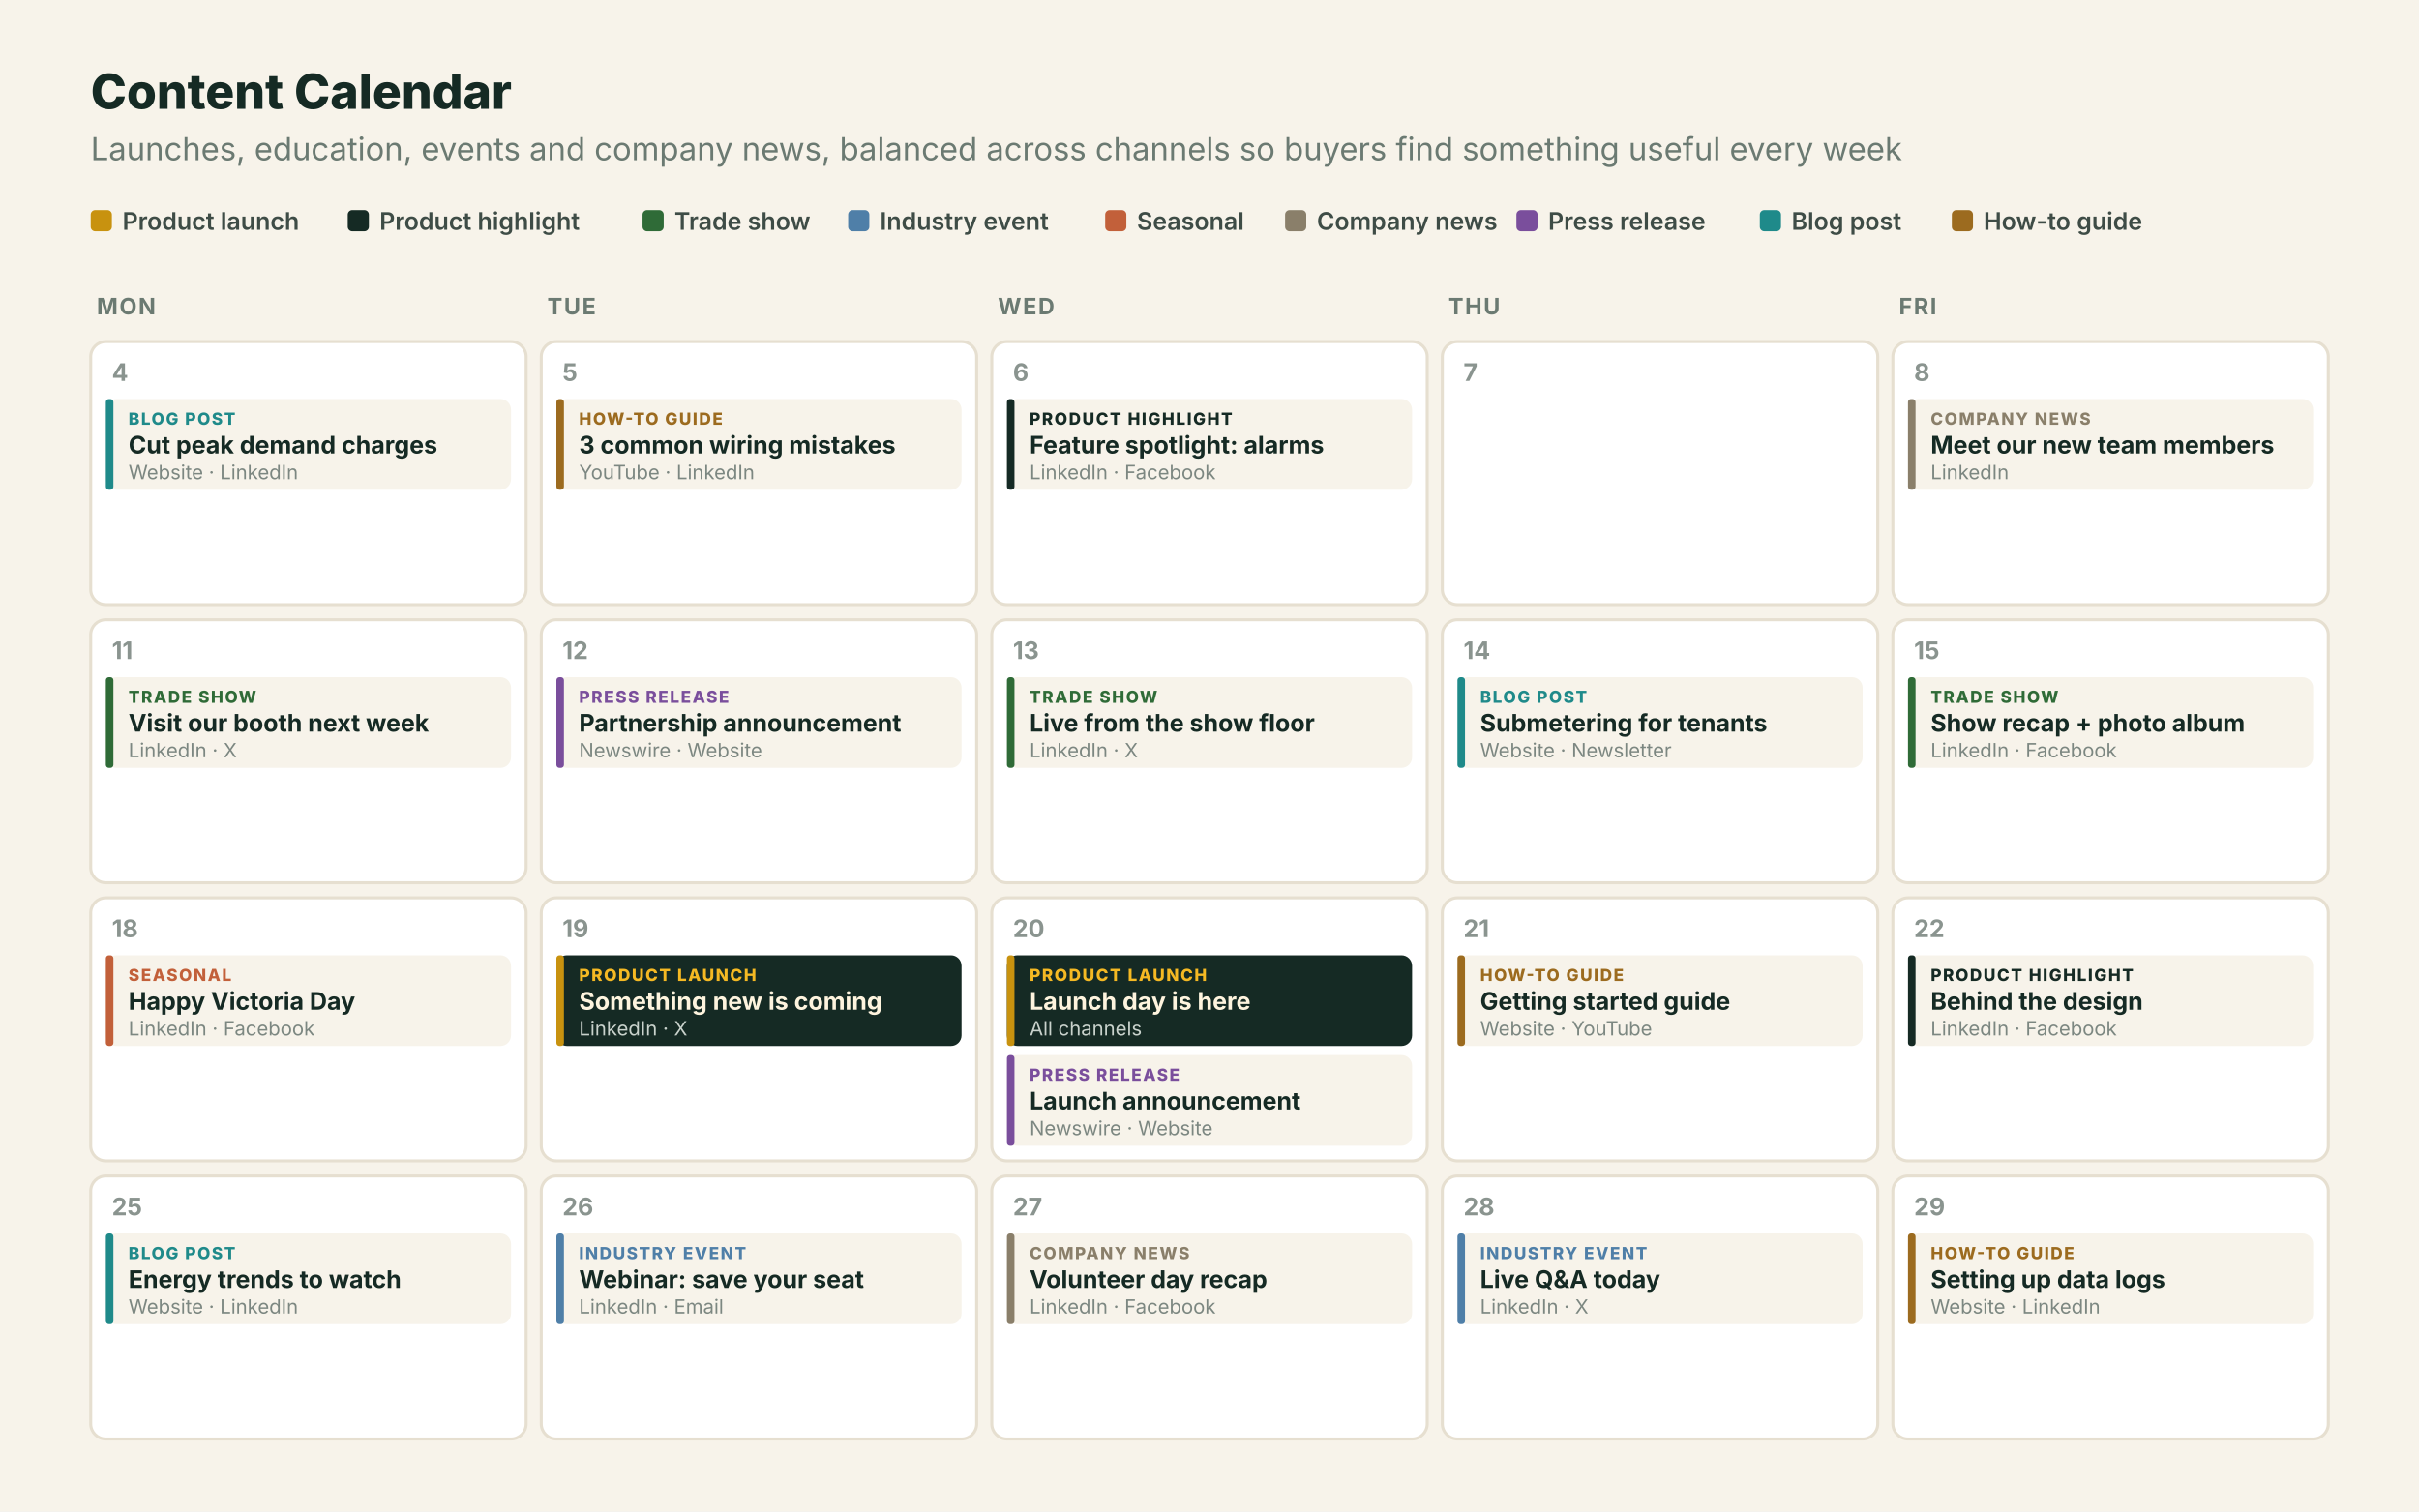
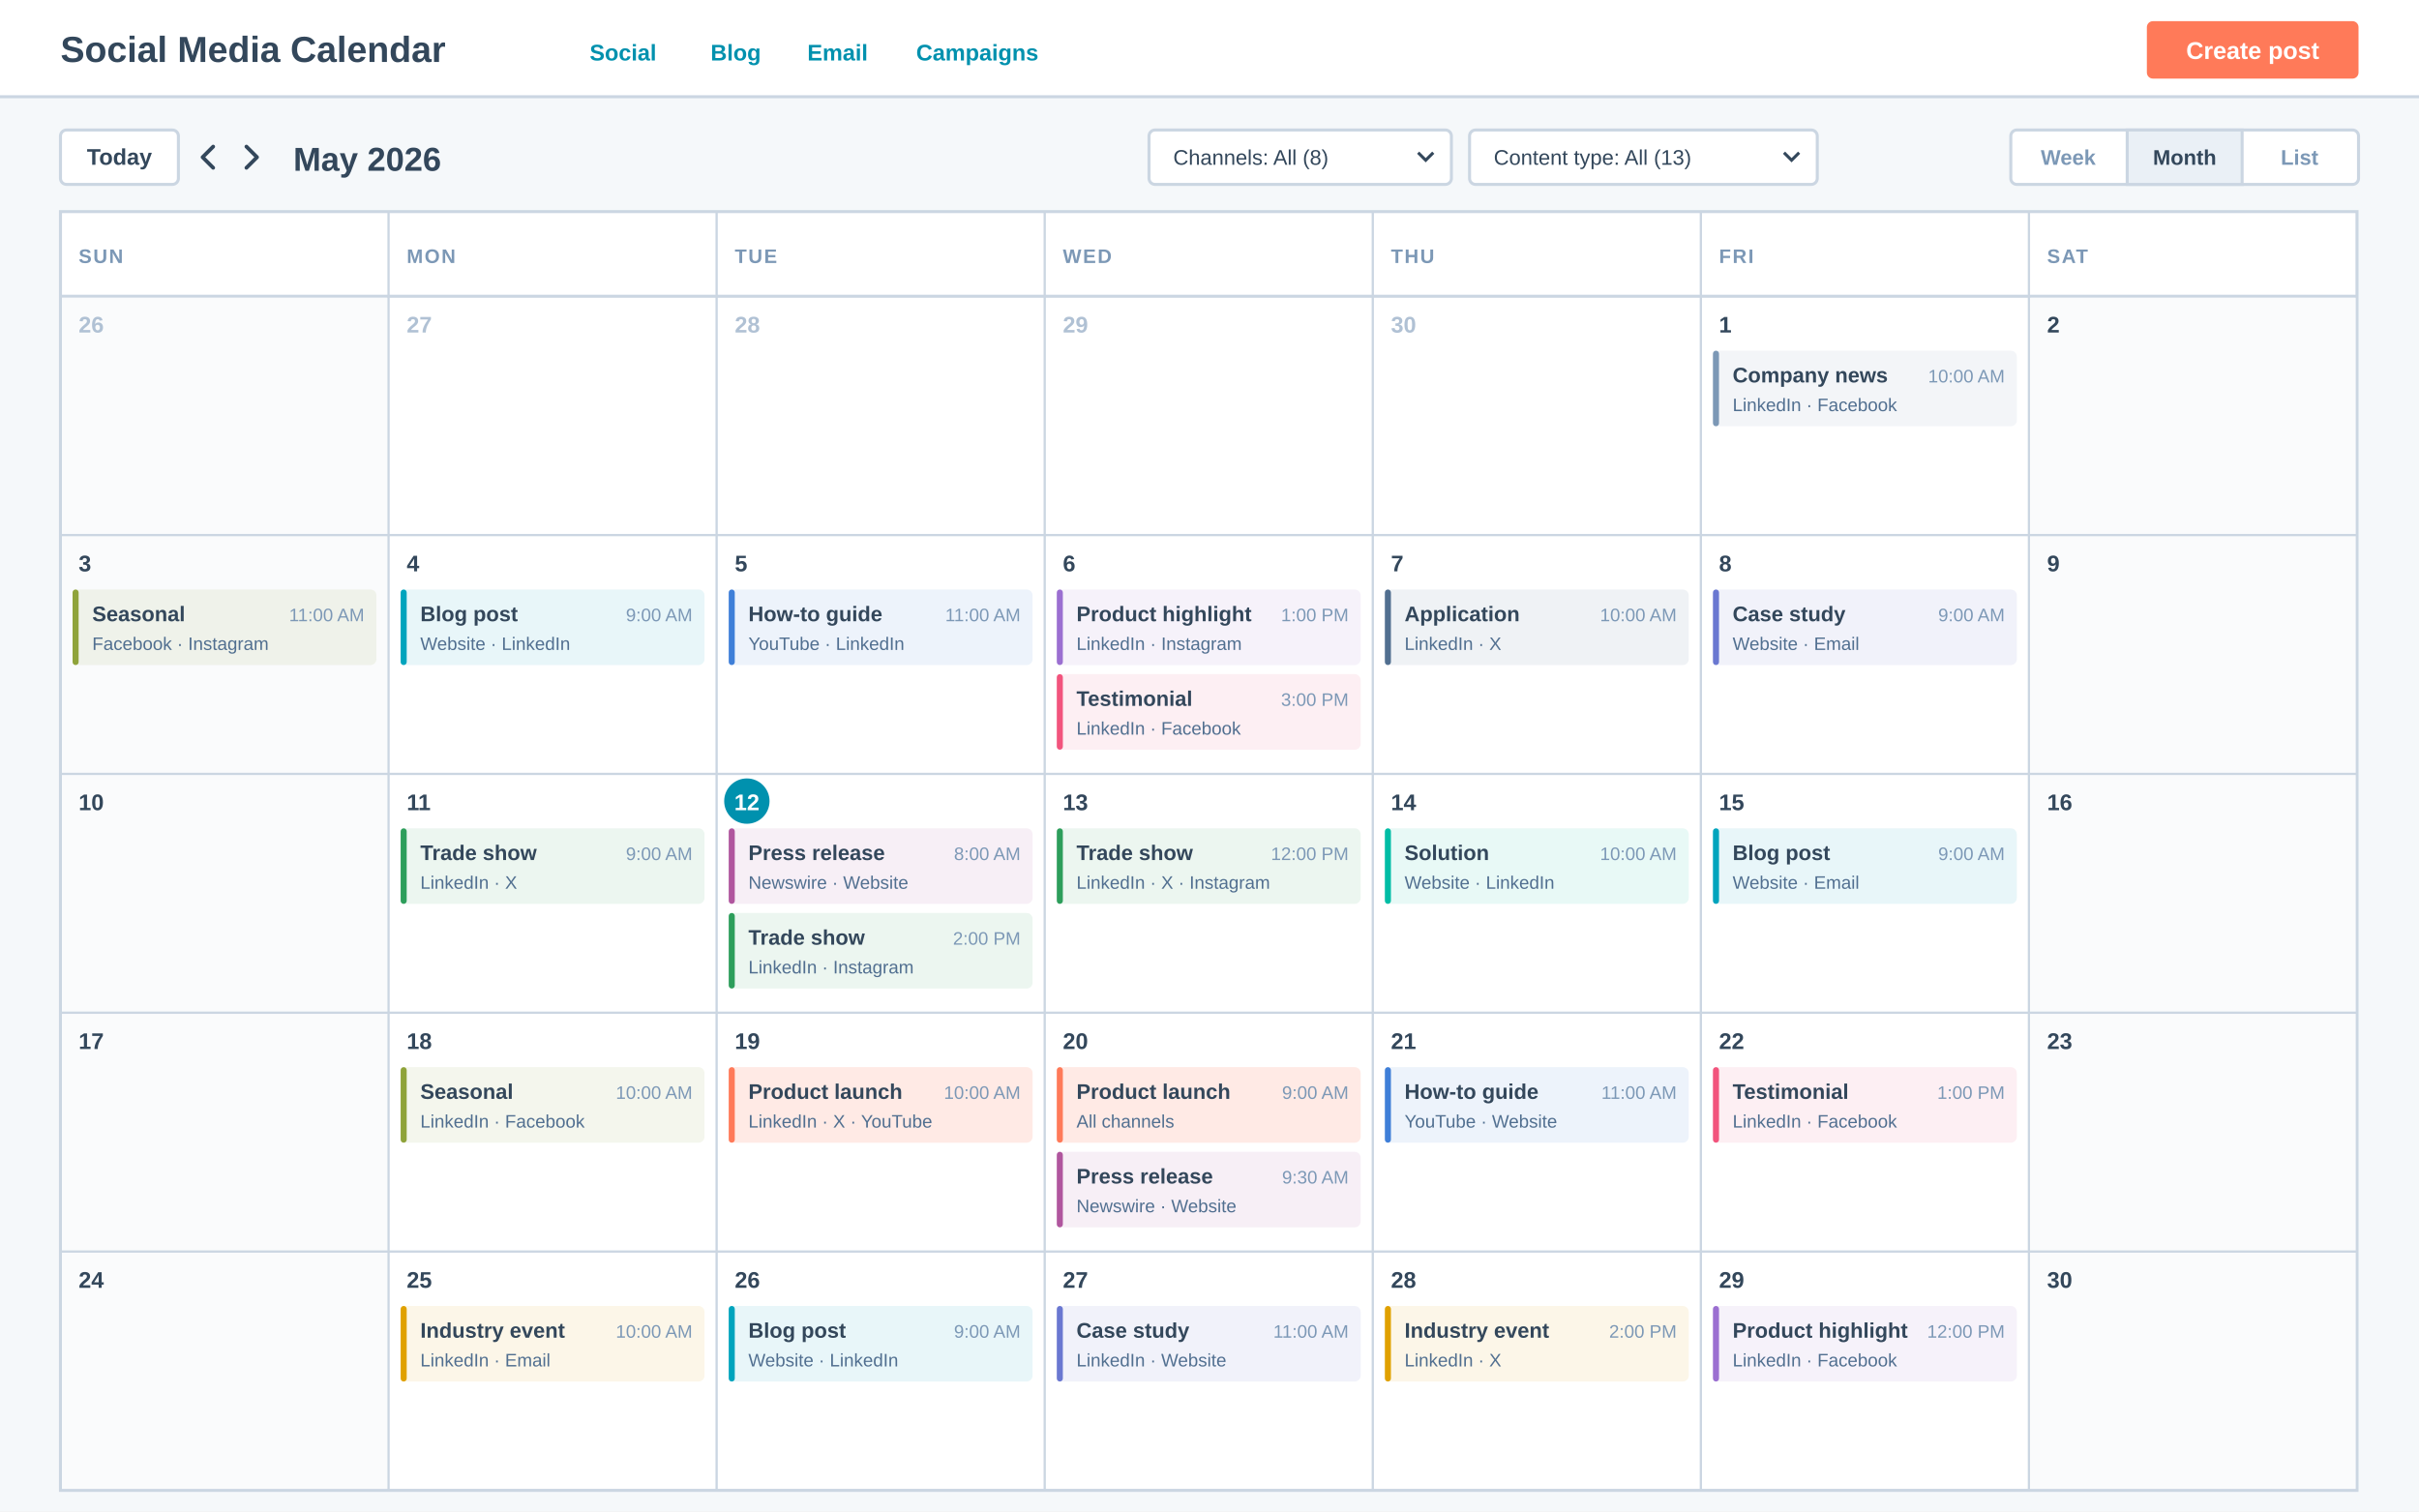
- <svg xmlns="http://www.w3.org/2000/svg" width="1600" height="1000" viewBox="0 0 1600 1000" font-family="Inter, 'Segoe UI', Arial, sans-serif">
-   <rect width="1600" height="1000" fill="#F7F3EA" />
-   <text x="60" y="72" font-size="32" font-weight="800" fill="#152A24">Content Calendar</text>
-   <text x="60" y="106" font-size="21" fill="#6B7A72">Launches, education, events and company news, balanced across channels so buyers find something useful every week</text>
-   <g font-size="16" font-weight="600" fill="#3E4C46">
-     <rect x="60" y="139" width="14" height="14" rx="3" fill="#C8920F" />
-     <text x="81" y="152">Product launch</text>
-     <rect x="230" y="139" width="14" height="14" rx="3" fill="#152A24" />
-     <text x="251" y="152">Product highlight</text>
-     <rect x="425" y="139" width="14" height="14" rx="3" fill="#2F6B37" />
-     <text x="446" y="152">Trade show</text>
-     <rect x="561" y="139" width="14" height="14" rx="3" fill="#4F7FA8" />
-     <text x="582" y="152">Industry event</text>
-     <rect x="731" y="139" width="14" height="14" rx="3" fill="#C2603A" />
-     <text x="752" y="152">Seasonal</text>
-     <rect x="850" y="139" width="14" height="14" rx="3" fill="#8A7F6A" />
-     <text x="871" y="152">Company news</text>
-     <rect x="1003" y="139" width="14" height="14" rx="3" fill="#7A4E9C" />
-     <text x="1024" y="152">Press release</text>
-     <rect x="1164" y="139" width="14" height="14" rx="3" fill="#1F8A8A" />
-     <text x="1185" y="152">Blog post</text>
-     <rect x="1291" y="139" width="14" height="14" rx="3" fill="#9C6B1F" />
-     <text x="1312" y="152">How-to guide</text>
-   </g>
-   <g font-size="15" font-weight="700" fill="#6B7A72" letter-spacing="1">
-     <text x="64" y="208">MON</text>
-     <text x="362" y="208">TUE</text>
-     <text x="660" y="208">WED</text>
-     <text x="958" y="208">THU</text>
-     <text x="1256" y="208">FRI</text>
-   </g>
-   <rect x="60" y="226" width="288" height="174" rx="10" fill="#FFFFFF" stroke="#E6DFD0" stroke-width="2" />
-   <text x="74" y="252" font-size="16" font-weight="700" fill="#8A948F">4</text>
-   <rect x="358" y="226" width="288" height="174" rx="10" fill="#FFFFFF" stroke="#E6DFD0" stroke-width="2" />
-   <text x="372" y="252" font-size="16" font-weight="700" fill="#8A948F">5</text>
-   <rect x="656" y="226" width="288" height="174" rx="10" fill="#FFFFFF" stroke="#E6DFD0" stroke-width="2" />
-   <text x="670" y="252" font-size="16" font-weight="700" fill="#8A948F">6</text>
-   <rect x="954" y="226" width="288" height="174" rx="10" fill="#FFFFFF" stroke="#E6DFD0" stroke-width="2" />
-   <text x="968" y="252" font-size="16" font-weight="700" fill="#8A948F">7</text>
-   <rect x="1252" y="226" width="288" height="174" rx="10" fill="#FFFFFF" stroke="#E6DFD0" stroke-width="2" />
-   <text x="1266" y="252" font-size="16" font-weight="700" fill="#8A948F">8</text>
-   <rect x="60" y="410" width="288" height="174" rx="10" fill="#FFFFFF" stroke="#E6DFD0" stroke-width="2" />
-   <text x="74" y="436" font-size="16" font-weight="700" fill="#8A948F">11</text>
-   <rect x="358" y="410" width="288" height="174" rx="10" fill="#FFFFFF" stroke="#E6DFD0" stroke-width="2" />
-   <text x="372" y="436" font-size="16" font-weight="700" fill="#8A948F">12</text>
-   <rect x="656" y="410" width="288" height="174" rx="10" fill="#FFFFFF" stroke="#E6DFD0" stroke-width="2" />
-   <text x="670" y="436" font-size="16" font-weight="700" fill="#8A948F">13</text>
-   <rect x="954" y="410" width="288" height="174" rx="10" fill="#FFFFFF" stroke="#E6DFD0" stroke-width="2" />
-   <text x="968" y="436" font-size="16" font-weight="700" fill="#8A948F">14</text>
-   <rect x="1252" y="410" width="288" height="174" rx="10" fill="#FFFFFF" stroke="#E6DFD0" stroke-width="2" />
-   <text x="1266" y="436" font-size="16" font-weight="700" fill="#8A948F">15</text>
-   <rect x="60" y="594" width="288" height="174" rx="10" fill="#FFFFFF" stroke="#E6DFD0" stroke-width="2" />
-   <text x="74" y="620" font-size="16" font-weight="700" fill="#8A948F">18</text>
-   <rect x="358" y="594" width="288" height="174" rx="10" fill="#FFFFFF" stroke="#E6DFD0" stroke-width="2" />
-   <text x="372" y="620" font-size="16" font-weight="700" fill="#8A948F">19</text>
-   <rect x="656" y="594" width="288" height="174" rx="10" fill="#FFFFFF" stroke="#E6DFD0" stroke-width="2" />
-   <text x="670" y="620" font-size="16" font-weight="700" fill="#8A948F">20</text>
-   <rect x="954" y="594" width="288" height="174" rx="10" fill="#FFFFFF" stroke="#E6DFD0" stroke-width="2" />
-   <text x="968" y="620" font-size="16" font-weight="700" fill="#8A948F">21</text>
-   <rect x="1252" y="594" width="288" height="174" rx="10" fill="#FFFFFF" stroke="#E6DFD0" stroke-width="2" />
-   <text x="1266" y="620" font-size="16" font-weight="700" fill="#8A948F">22</text>
-   <rect x="60" y="778" width="288" height="174" rx="10" fill="#FFFFFF" stroke="#E6DFD0" stroke-width="2" />
-   <text x="74" y="804" font-size="16" font-weight="700" fill="#8A948F">25</text>
-   <rect x="358" y="778" width="288" height="174" rx="10" fill="#FFFFFF" stroke="#E6DFD0" stroke-width="2" />
-   <text x="372" y="804" font-size="16" font-weight="700" fill="#8A948F">26</text>
-   <rect x="656" y="778" width="288" height="174" rx="10" fill="#FFFFFF" stroke="#E6DFD0" stroke-width="2" />
-   <text x="670" y="804" font-size="16" font-weight="700" fill="#8A948F">27</text>
-   <rect x="954" y="778" width="288" height="174" rx="10" fill="#FFFFFF" stroke="#E6DFD0" stroke-width="2" />
-   <text x="968" y="804" font-size="16" font-weight="700" fill="#8A948F">28</text>
-   <rect x="1252" y="778" width="288" height="174" rx="10" fill="#FFFFFF" stroke="#E6DFD0" stroke-width="2" />
-   <text x="1266" y="804" font-size="16" font-weight="700" fill="#8A948F">29</text>
-   <rect x="70" y="264" width="268" height="60" rx="7" fill="#F7F3EA" />
-   <rect x="70" y="264" width="5" height="60" rx="2" fill="#1F8A8A" />
-   <text x="85" y="281" font-size="11" font-weight="800" letter-spacing="1" fill="#1F8A8A">BLOG POST</text>
-   <text x="85" y="300" font-size="16" font-weight="700" fill="#152A24">Cut peak demand charges</text>
-   <text x="85" y="317" font-size="13" fill="#7C8781">Website · LinkedIn</text>
-   <rect x="368" y="264" width="268" height="60" rx="7" fill="#F7F3EA" />
-   <rect x="368" y="264" width="5" height="60" rx="2" fill="#9C6B1F" />
-   <text x="383" y="281" font-size="11" font-weight="800" letter-spacing="1" fill="#9C6B1F">HOW-TO GUIDE</text>
-   <text x="383" y="300" font-size="16" font-weight="700" fill="#152A24">3 common wiring mistakes</text>
-   <text x="383" y="317" font-size="13" fill="#7C8781">YouTube · LinkedIn</text>
-   <rect x="666" y="264" width="268" height="60" rx="7" fill="#F7F3EA" />
-   <rect x="666" y="264" width="5" height="60" rx="2" fill="#152A24" />
-   <text x="681" y="281" font-size="11" font-weight="800" letter-spacing="1" fill="#152A24">PRODUCT HIGHLIGHT</text>
-   <text x="681" y="300" font-size="16" font-weight="700" fill="#152A24">Feature spotlight: alarms</text>
-   <text x="681" y="317" font-size="13" fill="#7C8781">LinkedIn · Facebook</text>
-   <rect x="1262" y="264" width="268" height="60" rx="7" fill="#F7F3EA" />
-   <rect x="1262" y="264" width="5" height="60" rx="2" fill="#8A7F6A" />
-   <text x="1277" y="281" font-size="11" font-weight="800" letter-spacing="1" fill="#8A7F6A">COMPANY NEWS</text>
-   <text x="1277" y="300" font-size="16" font-weight="700" fill="#152A24">Meet our new team members</text>
-   <text x="1277" y="317" font-size="13" fill="#7C8781">LinkedIn</text>
-   <rect x="70" y="448" width="268" height="60" rx="7" fill="#F7F3EA" />
-   <rect x="70" y="448" width="5" height="60" rx="2" fill="#2F6B37" />
-   <text x="85" y="465" font-size="11" font-weight="800" letter-spacing="1" fill="#2F6B37">TRADE SHOW</text>
-   <text x="85" y="484" font-size="16" font-weight="700" fill="#152A24">Visit our booth next week</text>
-   <text x="85" y="501" font-size="13" fill="#7C8781">LinkedIn · X</text>
-   <rect x="368" y="448" width="268" height="60" rx="7" fill="#F7F3EA" />
-   <rect x="368" y="448" width="5" height="60" rx="2" fill="#7A4E9C" />
-   <text x="383" y="465" font-size="11" font-weight="800" letter-spacing="1" fill="#7A4E9C">PRESS RELEASE</text>
-   <text x="383" y="484" font-size="16" font-weight="700" fill="#152A24">Partnership announcement</text>
-   <text x="383" y="501" font-size="13" fill="#7C8781">Newswire · Website</text>
-   <rect x="666" y="448" width="268" height="60" rx="7" fill="#F7F3EA" />
-   <rect x="666" y="448" width="5" height="60" rx="2" fill="#2F6B37" />
-   <text x="681" y="465" font-size="11" font-weight="800" letter-spacing="1" fill="#2F6B37">TRADE SHOW</text>
-   <text x="681" y="484" font-size="16" font-weight="700" fill="#152A24">Live from the show floor</text>
-   <text x="681" y="501" font-size="13" fill="#7C8781">LinkedIn · X</text>
-   <rect x="964" y="448" width="268" height="60" rx="7" fill="#F7F3EA" />
-   <rect x="964" y="448" width="5" height="60" rx="2" fill="#1F8A8A" />
-   <text x="979" y="465" font-size="11" font-weight="800" letter-spacing="1" fill="#1F8A8A">BLOG POST</text>
-   <text x="979" y="484" font-size="16" font-weight="700" fill="#152A24">Submetering for tenants</text>
-   <text x="979" y="501" font-size="13" fill="#7C8781">Website · Newsletter</text>
-   <rect x="1262" y="448" width="268" height="60" rx="7" fill="#F7F3EA" />
-   <rect x="1262" y="448" width="5" height="60" rx="2" fill="#2F6B37" />
-   <text x="1277" y="465" font-size="11" font-weight="800" letter-spacing="1" fill="#2F6B37">TRADE SHOW</text>
-   <text x="1277" y="484" font-size="16" font-weight="700" fill="#152A24">Show recap + photo album</text>
-   <text x="1277" y="501" font-size="13" fill="#7C8781">LinkedIn · Facebook</text>
-   <rect x="70" y="632" width="268" height="60" rx="7" fill="#F7F3EA" />
-   <rect x="70" y="632" width="5" height="60" rx="2" fill="#C2603A" />
-   <text x="85" y="649" font-size="11" font-weight="800" letter-spacing="1" fill="#C2603A">SEASONAL</text>
-   <text x="85" y="668" font-size="16" font-weight="700" fill="#152A24">Happy Victoria Day</text>
-   <text x="85" y="685" font-size="13" fill="#7C8781">LinkedIn · Facebook</text>
-   <rect x="368" y="632" width="268" height="60" rx="7" fill="#152A24" />
-   <rect x="368" y="632" width="5" height="60" rx="2" fill="#C8920F" />
-   <text x="383" y="649" font-size="11" font-weight="800" letter-spacing="1" fill="#F5B923">PRODUCT LAUNCH</text>
-   <text x="383" y="668" font-size="16" font-weight="700" fill="#FEF4DE">Something new is coming</text>
-   <text x="383" y="685" font-size="13" fill="#C9D2CC">LinkedIn · X</text>
-   <rect x="666" y="632" width="268" height="60" rx="7" fill="#152A24" />
-   <rect x="666" y="632" width="5" height="60" rx="2" fill="#C8920F" />
-   <text x="681" y="649" font-size="11" font-weight="800" letter-spacing="1" fill="#F5B923">PRODUCT LAUNCH</text>
-   <text x="681" y="668" font-size="16" font-weight="700" fill="#FEF4DE">Launch day is here</text>
-   <text x="681" y="685" font-size="13" fill="#C9D2CC">All channels</text>
-   <rect x="666" y="698" width="268" height="60" rx="7" fill="#F7F3EA" />
-   <rect x="666" y="698" width="5" height="60" rx="2" fill="#7A4E9C" />
-   <text x="681" y="715" font-size="11" font-weight="800" letter-spacing="1" fill="#7A4E9C">PRESS RELEASE</text>
-   <text x="681" y="734" font-size="16" font-weight="700" fill="#152A24">Launch announcement</text>
-   <text x="681" y="751" font-size="13" fill="#7C8781">Newswire · Website</text>
-   <rect x="964" y="632" width="268" height="60" rx="7" fill="#F7F3EA" />
-   <rect x="964" y="632" width="5" height="60" rx="2" fill="#9C6B1F" />
-   <text x="979" y="649" font-size="11" font-weight="800" letter-spacing="1" fill="#9C6B1F">HOW-TO GUIDE</text>
-   <text x="979" y="668" font-size="16" font-weight="700" fill="#152A24">Getting started guide</text>
-   <text x="979" y="685" font-size="13" fill="#7C8781">Website · YouTube</text>
-   <rect x="1262" y="632" width="268" height="60" rx="7" fill="#F7F3EA" />
-   <rect x="1262" y="632" width="5" height="60" rx="2" fill="#152A24" />
-   <text x="1277" y="649" font-size="11" font-weight="800" letter-spacing="1" fill="#152A24">PRODUCT HIGHLIGHT</text>
-   <text x="1277" y="668" font-size="16" font-weight="700" fill="#152A24">Behind the design</text>
-   <text x="1277" y="685" font-size="13" fill="#7C8781">LinkedIn · Facebook</text>
-   <rect x="70" y="816" width="268" height="60" rx="7" fill="#F7F3EA" />
-   <rect x="70" y="816" width="5" height="60" rx="2" fill="#1F8A8A" />
-   <text x="85" y="833" font-size="11" font-weight="800" letter-spacing="1" fill="#1F8A8A">BLOG POST</text>
-   <text x="85" y="852" font-size="16" font-weight="700" fill="#152A24">Energy trends to watch</text>
-   <text x="85" y="869" font-size="13" fill="#7C8781">Website · LinkedIn</text>
-   <rect x="368" y="816" width="268" height="60" rx="7" fill="#F7F3EA" />
-   <rect x="368" y="816" width="5" height="60" rx="2" fill="#4F7FA8" />
-   <text x="383" y="833" font-size="11" font-weight="800" letter-spacing="1" fill="#4F7FA8">INDUSTRY EVENT</text>
-   <text x="383" y="852" font-size="16" font-weight="700" fill="#152A24">Webinar: save your seat</text>
-   <text x="383" y="869" font-size="13" fill="#7C8781">LinkedIn · Email</text>
-   <rect x="666" y="816" width="268" height="60" rx="7" fill="#F7F3EA" />
-   <rect x="666" y="816" width="5" height="60" rx="2" fill="#8A7F6A" />
-   <text x="681" y="833" font-size="11" font-weight="800" letter-spacing="1" fill="#8A7F6A">COMPANY NEWS</text>
-   <text x="681" y="852" font-size="16" font-weight="700" fill="#152A24">Volunteer day recap</text>
-   <text x="681" y="869" font-size="13" fill="#7C8781">LinkedIn · Facebook</text>
-   <rect x="964" y="816" width="268" height="60" rx="7" fill="#F7F3EA" />
-   <rect x="964" y="816" width="5" height="60" rx="2" fill="#4F7FA8" />
-   <text x="979" y="833" font-size="11" font-weight="800" letter-spacing="1" fill="#4F7FA8">INDUSTRY EVENT</text>
-   <text x="979" y="852" font-size="16" font-weight="700" fill="#152A24">Live Q&amp;A today</text>
-   <text x="979" y="869" font-size="13" fill="#7C8781">LinkedIn · X</text>
-   <rect x="1262" y="816" width="268" height="60" rx="7" fill="#F7F3EA" />
-   <rect x="1262" y="816" width="5" height="60" rx="2" fill="#9C6B1F" />
-   <text x="1277" y="833" font-size="11" font-weight="800" letter-spacing="1" fill="#9C6B1F">HOW-TO GUIDE</text>
-   <text x="1277" y="852" font-size="16" font-weight="700" fill="#152A24">Setting up data logs</text>
-   <text x="1277" y="869" font-size="13" fill="#7C8781">Website · LinkedIn</text>
+ <svg xmlns="http://www.w3.org/2000/svg" width="1600" height="1000" viewBox="0 0 1600 1000" font-family="'Lexend Deca', 'Avenir Next', 'Segoe UI', Arial, sans-serif">
+   <rect width="1600" height="1000" fill="#F5F8FA" />
+   <rect width="1600" height="64" fill="#FFFFFF" />
+   <line x1="0" y1="64" x2="1600" y2="64" stroke="#CBD6E2" stroke-width="2" />
+   <text x="40" y="41" font-size="24" font-weight="600" fill="#33475B">Social Media Calendar</text>
+   <g font-size="15" fill="#0091AE" font-weight="600">
+     <text x="390" y="40">Social</text>
+     <text x="470" y="40">Blog</text>
+     <text x="534" y="40">Email</text>
+     <text x="606" y="40">Campaigns</text>
+   </g>
+   <rect x="1420" y="14" width="140" height="38" rx="4" fill="#FF7A59" />
+   <text x="1490" y="39" font-size="16" font-weight="600" fill="#FFFFFF" text-anchor="middle">Create post</text>
+   <rect x="40" y="86" width="78" height="36" rx="4" fill="#FFFFFF" stroke="#CBD6E2" stroke-width="2" />
+   <text x="79" y="109" font-size="15" font-weight="600" fill="#33475B" text-anchor="middle">Today</text>
+   <g fill="none" stroke="#33475B" stroke-width="2.5" stroke-linecap="round" stroke-linejoin="round">
+     <path d="M141 97 l-7 7 7 7" />
+     <path d="M163 97 l7 7 -7 7" />
+   </g>
+   <text x="194" y="113" font-size="22" font-weight="600" fill="#33475B">May 2026</text>
+   <g font-size="14" fill="#33475B">
+     <rect x="760" y="86" width="200" height="36" rx="4" fill="#FFFFFF" stroke="#CBD6E2" stroke-width="2" />
+     <text x="776" y="109">Channels: All (8)</text>
+     <path d="M938 101 l5 5 5 -5" fill="none" stroke="#33475B" stroke-width="2" />
+     <rect x="972" y="86" width="230" height="36" rx="4" fill="#FFFFFF" stroke="#CBD6E2" stroke-width="2" />
+     <text x="988" y="109">Content type: All (13)</text>
+     <path d="M1180 101 l5 5 5 -5" fill="none" stroke="#33475B" stroke-width="2" />
+   </g>
+   <rect x="1330" y="86" width="230" height="36" rx="4" fill="#FFFFFF" stroke="#CBD6E2" stroke-width="2" />
+   <rect x="1407" y="86" width="76" height="36" fill="#EAF0F6" stroke="#CBD6E2" stroke-width="2" />
+   <g font-size="14" font-weight="600" text-anchor="middle">
+     <text x="1368" y="109" fill="#7C98B6">Week</text>
+     <text x="1445" y="109" fill="#33475B">Month</text>
+     <text x="1521" y="109" fill="#7C98B6">List</text>
+   </g>
+   <rect x="40" y="140" width="1519" height="846" fill="#FFFFFF" stroke="#CBD6E2" stroke-width="2" />
+   <text x="52" y="174" font-size="13" font-weight="600" letter-spacing="1" fill="#7C98B6">SUN</text>
+   <text x="269" y="174" font-size="13" font-weight="600" letter-spacing="1" fill="#7C98B6">MON</text>
+   <text x="486" y="174" font-size="13" font-weight="600" letter-spacing="1" fill="#7C98B6">TUE</text>
+   <text x="703" y="174" font-size="13" font-weight="600" letter-spacing="1" fill="#7C98B6">WED</text>
+   <text x="920" y="174" font-size="13" font-weight="600" letter-spacing="1" fill="#7C98B6">THU</text>
+   <text x="1137" y="174" font-size="13" font-weight="600" letter-spacing="1" fill="#7C98B6">FRI</text>
+   <text x="1354" y="174" font-size="13" font-weight="600" letter-spacing="1" fill="#7C98B6">SAT</text>
+   <line x1="40" y1="196" x2="1559" y2="196" stroke="#CBD6E2" stroke-width="2" />
+   <rect x="41" y="197" width="215" height="788" fill="#FAFBFC" />
+   <rect x="1343" y="197" width="215" height="788" fill="#FAFBFC" />
+   <line x1="257" y1="140" x2="257" y2="986" stroke="#CBD6E2" stroke-width="1.5" />
+   <line x1="474" y1="140" x2="474" y2="986" stroke="#CBD6E2" stroke-width="1.5" />
+   <line x1="691" y1="140" x2="691" y2="986" stroke="#CBD6E2" stroke-width="1.5" />
+   <line x1="908" y1="140" x2="908" y2="986" stroke="#CBD6E2" stroke-width="1.5" />
+   <line x1="1125" y1="140" x2="1125" y2="986" stroke="#CBD6E2" stroke-width="1.5" />
+   <line x1="1342" y1="140" x2="1342" y2="986" stroke="#CBD6E2" stroke-width="1.5" />
+   <line x1="40" y1="354" x2="1559" y2="354" stroke="#CBD6E2" stroke-width="1.5" />
+   <line x1="40" y1="512" x2="1559" y2="512" stroke="#CBD6E2" stroke-width="1.5" />
+   <line x1="40" y1="670" x2="1559" y2="670" stroke="#CBD6E2" stroke-width="1.5" />
+   <line x1="40" y1="828" x2="1559" y2="828" stroke="#CBD6E2" stroke-width="1.5" />
+   <text x="52" y="220" font-size="15" font-weight="600" fill="#B0C1D4">26</text>
+   <text x="269" y="220" font-size="15" font-weight="600" fill="#B0C1D4">27</text>
+   <text x="486" y="220" font-size="15" font-weight="600" fill="#B0C1D4">28</text>
+   <text x="703" y="220" font-size="15" font-weight="600" fill="#B0C1D4">29</text>
+   <text x="920" y="220" font-size="15" font-weight="600" fill="#B0C1D4">30</text>
+   <text x="1137" y="220" font-size="15" font-weight="600" fill="#33475B">1</text>
+   <text x="1354" y="220" font-size="15" font-weight="600" fill="#33475B">2</text>
+   <text x="52" y="378" font-size="15" font-weight="600" fill="#33475B">3</text>
+   <text x="269" y="378" font-size="15" font-weight="600" fill="#33475B">4</text>
+   <text x="486" y="378" font-size="15" font-weight="600" fill="#33475B">5</text>
+   <text x="703" y="378" font-size="15" font-weight="600" fill="#33475B">6</text>
+   <text x="920" y="378" font-size="15" font-weight="600" fill="#33475B">7</text>
+   <text x="1137" y="378" font-size="15" font-weight="600" fill="#33475B">8</text>
+   <text x="1354" y="378" font-size="15" font-weight="600" fill="#33475B">9</text>
+   <text x="52" y="536" font-size="15" font-weight="600" fill="#33475B">10</text>
+   <text x="269" y="536" font-size="15" font-weight="600" fill="#33475B">11</text>
+   <circle cx="494" cy="530" r="15" fill="#0091AE" />
+   <text x="494" y="536" font-size="15" font-weight="600" fill="#FFFFFF" text-anchor="middle">12</text>
+   <text x="703" y="536" font-size="15" font-weight="600" fill="#33475B">13</text>
+   <text x="920" y="536" font-size="15" font-weight="600" fill="#33475B">14</text>
+   <text x="1137" y="536" font-size="15" font-weight="600" fill="#33475B">15</text>
+   <text x="1354" y="536" font-size="15" font-weight="600" fill="#33475B">16</text>
+   <text x="52" y="694" font-size="15" font-weight="600" fill="#33475B">17</text>
+   <text x="269" y="694" font-size="15" font-weight="600" fill="#33475B">18</text>
+   <text x="486" y="694" font-size="15" font-weight="600" fill="#33475B">19</text>
+   <text x="703" y="694" font-size="15" font-weight="600" fill="#33475B">20</text>
+   <text x="920" y="694" font-size="15" font-weight="600" fill="#33475B">21</text>
+   <text x="1137" y="694" font-size="15" font-weight="600" fill="#33475B">22</text>
+   <text x="1354" y="694" font-size="15" font-weight="600" fill="#33475B">23</text>
+   <text x="52" y="852" font-size="15" font-weight="600" fill="#33475B">24</text>
+   <text x="269" y="852" font-size="15" font-weight="600" fill="#33475B">25</text>
+   <text x="486" y="852" font-size="15" font-weight="600" fill="#33475B">26</text>
+   <text x="703" y="852" font-size="15" font-weight="600" fill="#33475B">27</text>
+   <text x="920" y="852" font-size="15" font-weight="600" fill="#33475B">28</text>
+   <text x="1137" y="852" font-size="15" font-weight="600" fill="#33475B">29</text>
+   <text x="1354" y="852" font-size="15" font-weight="600" fill="#33475B">30</text>
+   <rect x="1133" y="232" width="201" height="50" rx="4" fill="#7C98B6" fill-opacity="0.09" />
+   <rect x="1133" y="232" width="4" height="50" rx="2" fill="#7C98B6" />
+   <text x="1146" y="253" font-size="14" font-weight="600" fill="#33475B">Company news</text>
+   <text x="1326" y="253" font-size="12" fill="#7C98B6" text-anchor="end">10:00 AM</text>
+   <text x="1146" y="272" font-size="12" fill="#516F90">LinkedIn · Facebook</text>
+   <rect x="48" y="390" width="201" height="50" rx="4" fill="#8FA33A" fill-opacity="0.09" />
+   <rect x="48" y="390" width="4" height="50" rx="2" fill="#8FA33A" />
+   <text x="61" y="411" font-size="14" font-weight="600" fill="#33475B">Seasonal</text>
+   <text x="241" y="411" font-size="12" fill="#7C98B6" text-anchor="end">11:00 AM</text>
+   <text x="61" y="430" font-size="12" fill="#516F90">Facebook · Instagram</text>
+   <rect x="265" y="390" width="201" height="50" rx="4" fill="#00A4BD" fill-opacity="0.09" />
+   <rect x="265" y="390" width="4" height="50" rx="2" fill="#00A4BD" />
+   <text x="278" y="411" font-size="14" font-weight="600" fill="#33475B">Blog post</text>
+   <text x="458" y="411" font-size="12" fill="#7C98B6" text-anchor="end">9:00 AM</text>
+   <text x="278" y="430" font-size="12" fill="#516F90">Website · LinkedIn</text>
+   <rect x="482" y="390" width="201" height="50" rx="4" fill="#3F7FD8" fill-opacity="0.09" />
+   <rect x="482" y="390" width="4" height="50" rx="2" fill="#3F7FD8" />
+   <text x="495" y="411" font-size="14" font-weight="600" fill="#33475B">How-to guide</text>
+   <text x="675" y="411" font-size="12" fill="#7C98B6" text-anchor="end">11:00 AM</text>
+   <text x="495" y="430" font-size="12" fill="#516F90">YouTube · LinkedIn</text>
+   <rect x="699" y="390" width="201" height="50" rx="4" fill="#9B6FD1" fill-opacity="0.09" />
+   <rect x="699" y="390" width="4" height="50" rx="2" fill="#9B6FD1" />
+   <text x="712" y="411" font-size="14" font-weight="600" fill="#33475B">Product highlight</text>
+   <text x="892" y="411" font-size="12" fill="#7C98B6" text-anchor="end">1:00 PM</text>
+   <text x="712" y="430" font-size="12" fill="#516F90">LinkedIn · Instagram</text>
+   <rect x="699" y="446" width="201" height="50" rx="4" fill="#F2547D" fill-opacity="0.09" />
+   <rect x="699" y="446" width="4" height="50" rx="2" fill="#F2547D" />
+   <text x="712" y="467" font-size="14" font-weight="600" fill="#33475B">Testimonial</text>
+   <text x="892" y="467" font-size="12" fill="#7C98B6" text-anchor="end">3:00 PM</text>
+   <text x="712" y="486" font-size="12" fill="#516F90">LinkedIn · Facebook</text>
+   <rect x="916" y="390" width="201" height="50" rx="4" fill="#516F90" fill-opacity="0.09" />
+   <rect x="916" y="390" width="4" height="50" rx="2" fill="#516F90" />
+   <text x="929" y="411" font-size="14" font-weight="600" fill="#33475B">Application</text>
+   <text x="1109" y="411" font-size="12" fill="#7C98B6" text-anchor="end">10:00 AM</text>
+   <text x="929" y="430" font-size="12" fill="#516F90">LinkedIn · X</text>
+   <rect x="1133" y="390" width="201" height="50" rx="4" fill="#6A78D1" fill-opacity="0.09" />
+   <rect x="1133" y="390" width="4" height="50" rx="2" fill="#6A78D1" />
+   <text x="1146" y="411" font-size="14" font-weight="600" fill="#33475B">Case study</text>
+   <text x="1326" y="411" font-size="12" fill="#7C98B6" text-anchor="end">9:00 AM</text>
+   <text x="1146" y="430" font-size="12" fill="#516F90">Website · Email</text>
+   <rect x="265" y="548" width="201" height="50" rx="4" fill="#2D9E5B" fill-opacity="0.09" />
+   <rect x="265" y="548" width="4" height="50" rx="2" fill="#2D9E5B" />
+   <text x="278" y="569" font-size="14" font-weight="600" fill="#33475B">Trade show</text>
+   <text x="458" y="569" font-size="12" fill="#7C98B6" text-anchor="end">9:00 AM</text>
+   <text x="278" y="588" font-size="12" fill="#516F90">LinkedIn · X</text>
+   <rect x="482" y="548" width="201" height="50" rx="4" fill="#B0569E" fill-opacity="0.09" />
+   <rect x="482" y="548" width="4" height="50" rx="2" fill="#B0569E" />
+   <text x="495" y="569" font-size="14" font-weight="600" fill="#33475B">Press release</text>
+   <text x="675" y="569" font-size="12" fill="#7C98B6" text-anchor="end">8:00 AM</text>
+   <text x="495" y="588" font-size="12" fill="#516F90">Newswire · Website</text>
+   <rect x="482" y="604" width="201" height="50" rx="4" fill="#2D9E5B" fill-opacity="0.09" />
+   <rect x="482" y="604" width="4" height="50" rx="2" fill="#2D9E5B" />
+   <text x="495" y="625" font-size="14" font-weight="600" fill="#33475B">Trade show</text>
+   <text x="675" y="625" font-size="12" fill="#7C98B6" text-anchor="end">2:00 PM</text>
+   <text x="495" y="644" font-size="12" fill="#516F90">LinkedIn · Instagram</text>
+   <rect x="699" y="548" width="201" height="50" rx="4" fill="#2D9E5B" fill-opacity="0.09" />
+   <rect x="699" y="548" width="4" height="50" rx="2" fill="#2D9E5B" />
+   <text x="712" y="569" font-size="14" font-weight="600" fill="#33475B">Trade show</text>
+   <text x="892" y="569" font-size="12" fill="#7C98B6" text-anchor="end">12:00 PM</text>
+   <text x="712" y="588" font-size="12" fill="#516F90">LinkedIn · X · Instagram</text>
+   <rect x="916" y="548" width="201" height="50" rx="4" fill="#00BDA5" fill-opacity="0.09" />
+   <rect x="916" y="548" width="4" height="50" rx="2" fill="#00BDA5" />
+   <text x="929" y="569" font-size="14" font-weight="600" fill="#33475B">Solution</text>
+   <text x="1109" y="569" font-size="12" fill="#7C98B6" text-anchor="end">10:00 AM</text>
+   <text x="929" y="588" font-size="12" fill="#516F90">Website · LinkedIn</text>
+   <rect x="1133" y="548" width="201" height="50" rx="4" fill="#00A4BD" fill-opacity="0.09" />
+   <rect x="1133" y="548" width="4" height="50" rx="2" fill="#00A4BD" />
+   <text x="1146" y="569" font-size="14" font-weight="600" fill="#33475B">Blog post</text>
+   <text x="1326" y="569" font-size="12" fill="#7C98B6" text-anchor="end">9:00 AM</text>
+   <text x="1146" y="588" font-size="12" fill="#516F90">Website · Email</text>
+   <rect x="265" y="706" width="201" height="50" rx="4" fill="#8FA33A" fill-opacity="0.09" />
+   <rect x="265" y="706" width="4" height="50" rx="2" fill="#8FA33A" />
+   <text x="278" y="727" font-size="14" font-weight="600" fill="#33475B">Seasonal</text>
+   <text x="458" y="727" font-size="12" fill="#7C98B6" text-anchor="end">10:00 AM</text>
+   <text x="278" y="746" font-size="12" fill="#516F90">LinkedIn · Facebook</text>
+   <rect x="482" y="706" width="201" height="50" rx="4" fill="#FF7A59" fill-opacity="0.16" />
+   <rect x="482" y="706" width="4" height="50" rx="2" fill="#FF7A59" />
+   <text x="495" y="727" font-size="14" font-weight="600" fill="#33475B">Product launch</text>
+   <text x="675" y="727" font-size="12" fill="#7C98B6" text-anchor="end">10:00 AM</text>
+   <text x="495" y="746" font-size="12" fill="#516F90">LinkedIn · X · YouTube</text>
+   <rect x="699" y="706" width="201" height="50" rx="4" fill="#FF7A59" fill-opacity="0.16" />
+   <rect x="699" y="706" width="4" height="50" rx="2" fill="#FF7A59" />
+   <text x="712" y="727" font-size="14" font-weight="600" fill="#33475B">Product launch</text>
+   <text x="892" y="727" font-size="12" fill="#7C98B6" text-anchor="end">9:00 AM</text>
+   <text x="712" y="746" font-size="12" fill="#516F90">All channels</text>
+   <rect x="699" y="762" width="201" height="50" rx="4" fill="#B0569E" fill-opacity="0.09" />
+   <rect x="699" y="762" width="4" height="50" rx="2" fill="#B0569E" />
+   <text x="712" y="783" font-size="14" font-weight="600" fill="#33475B">Press release</text>
+   <text x="892" y="783" font-size="12" fill="#7C98B6" text-anchor="end">9:30 AM</text>
+   <text x="712" y="802" font-size="12" fill="#516F90">Newswire · Website</text>
+   <rect x="916" y="706" width="201" height="50" rx="4" fill="#3F7FD8" fill-opacity="0.09" />
+   <rect x="916" y="706" width="4" height="50" rx="2" fill="#3F7FD8" />
+   <text x="929" y="727" font-size="14" font-weight="600" fill="#33475B">How-to guide</text>
+   <text x="1109" y="727" font-size="12" fill="#7C98B6" text-anchor="end">11:00 AM</text>
+   <text x="929" y="746" font-size="12" fill="#516F90">YouTube · Website</text>
+   <rect x="1133" y="706" width="201" height="50" rx="4" fill="#F2547D" fill-opacity="0.09" />
+   <rect x="1133" y="706" width="4" height="50" rx="2" fill="#F2547D" />
+   <text x="1146" y="727" font-size="14" font-weight="600" fill="#33475B">Testimonial</text>
+   <text x="1326" y="727" font-size="12" fill="#7C98B6" text-anchor="end">1:00 PM</text>
+   <text x="1146" y="746" font-size="12" fill="#516F90">LinkedIn · Facebook</text>
+   <rect x="265" y="864" width="201" height="50" rx="4" fill="#E0A100" fill-opacity="0.09" />
+   <rect x="265" y="864" width="4" height="50" rx="2" fill="#E0A100" />
+   <text x="278" y="885" font-size="14" font-weight="600" fill="#33475B">Industry event</text>
+   <text x="458" y="885" font-size="12" fill="#7C98B6" text-anchor="end">10:00 AM</text>
+   <text x="278" y="904" font-size="12" fill="#516F90">LinkedIn · Email</text>
+   <rect x="482" y="864" width="201" height="50" rx="4" fill="#00A4BD" fill-opacity="0.09" />
+   <rect x="482" y="864" width="4" height="50" rx="2" fill="#00A4BD" />
+   <text x="495" y="885" font-size="14" font-weight="600" fill="#33475B">Blog post</text>
+   <text x="675" y="885" font-size="12" fill="#7C98B6" text-anchor="end">9:00 AM</text>
+   <text x="495" y="904" font-size="12" fill="#516F90">Website · LinkedIn</text>
+   <rect x="699" y="864" width="201" height="50" rx="4" fill="#6A78D1" fill-opacity="0.09" />
+   <rect x="699" y="864" width="4" height="50" rx="2" fill="#6A78D1" />
+   <text x="712" y="885" font-size="14" font-weight="600" fill="#33475B">Case study</text>
+   <text x="892" y="885" font-size="12" fill="#7C98B6" text-anchor="end">11:00 AM</text>
+   <text x="712" y="904" font-size="12" fill="#516F90">LinkedIn · Website</text>
+   <rect x="916" y="864" width="201" height="50" rx="4" fill="#E0A100" fill-opacity="0.09" />
+   <rect x="916" y="864" width="4" height="50" rx="2" fill="#E0A100" />
+   <text x="929" y="885" font-size="14" font-weight="600" fill="#33475B">Industry event</text>
+   <text x="1109" y="885" font-size="12" fill="#7C98B6" text-anchor="end">2:00 PM</text>
+   <text x="929" y="904" font-size="12" fill="#516F90">LinkedIn · X</text>
+   <rect x="1133" y="864" width="201" height="50" rx="4" fill="#9B6FD1" fill-opacity="0.09" />
+   <rect x="1133" y="864" width="4" height="50" rx="2" fill="#9B6FD1" />
+   <text x="1146" y="885" font-size="14" font-weight="600" fill="#33475B">Product highlight</text>
+   <text x="1326" y="885" font-size="12" fill="#7C98B6" text-anchor="end">12:00 PM</text>
+   <text x="1146" y="904" font-size="12" fill="#516F90">LinkedIn · Facebook</text>
</svg>
